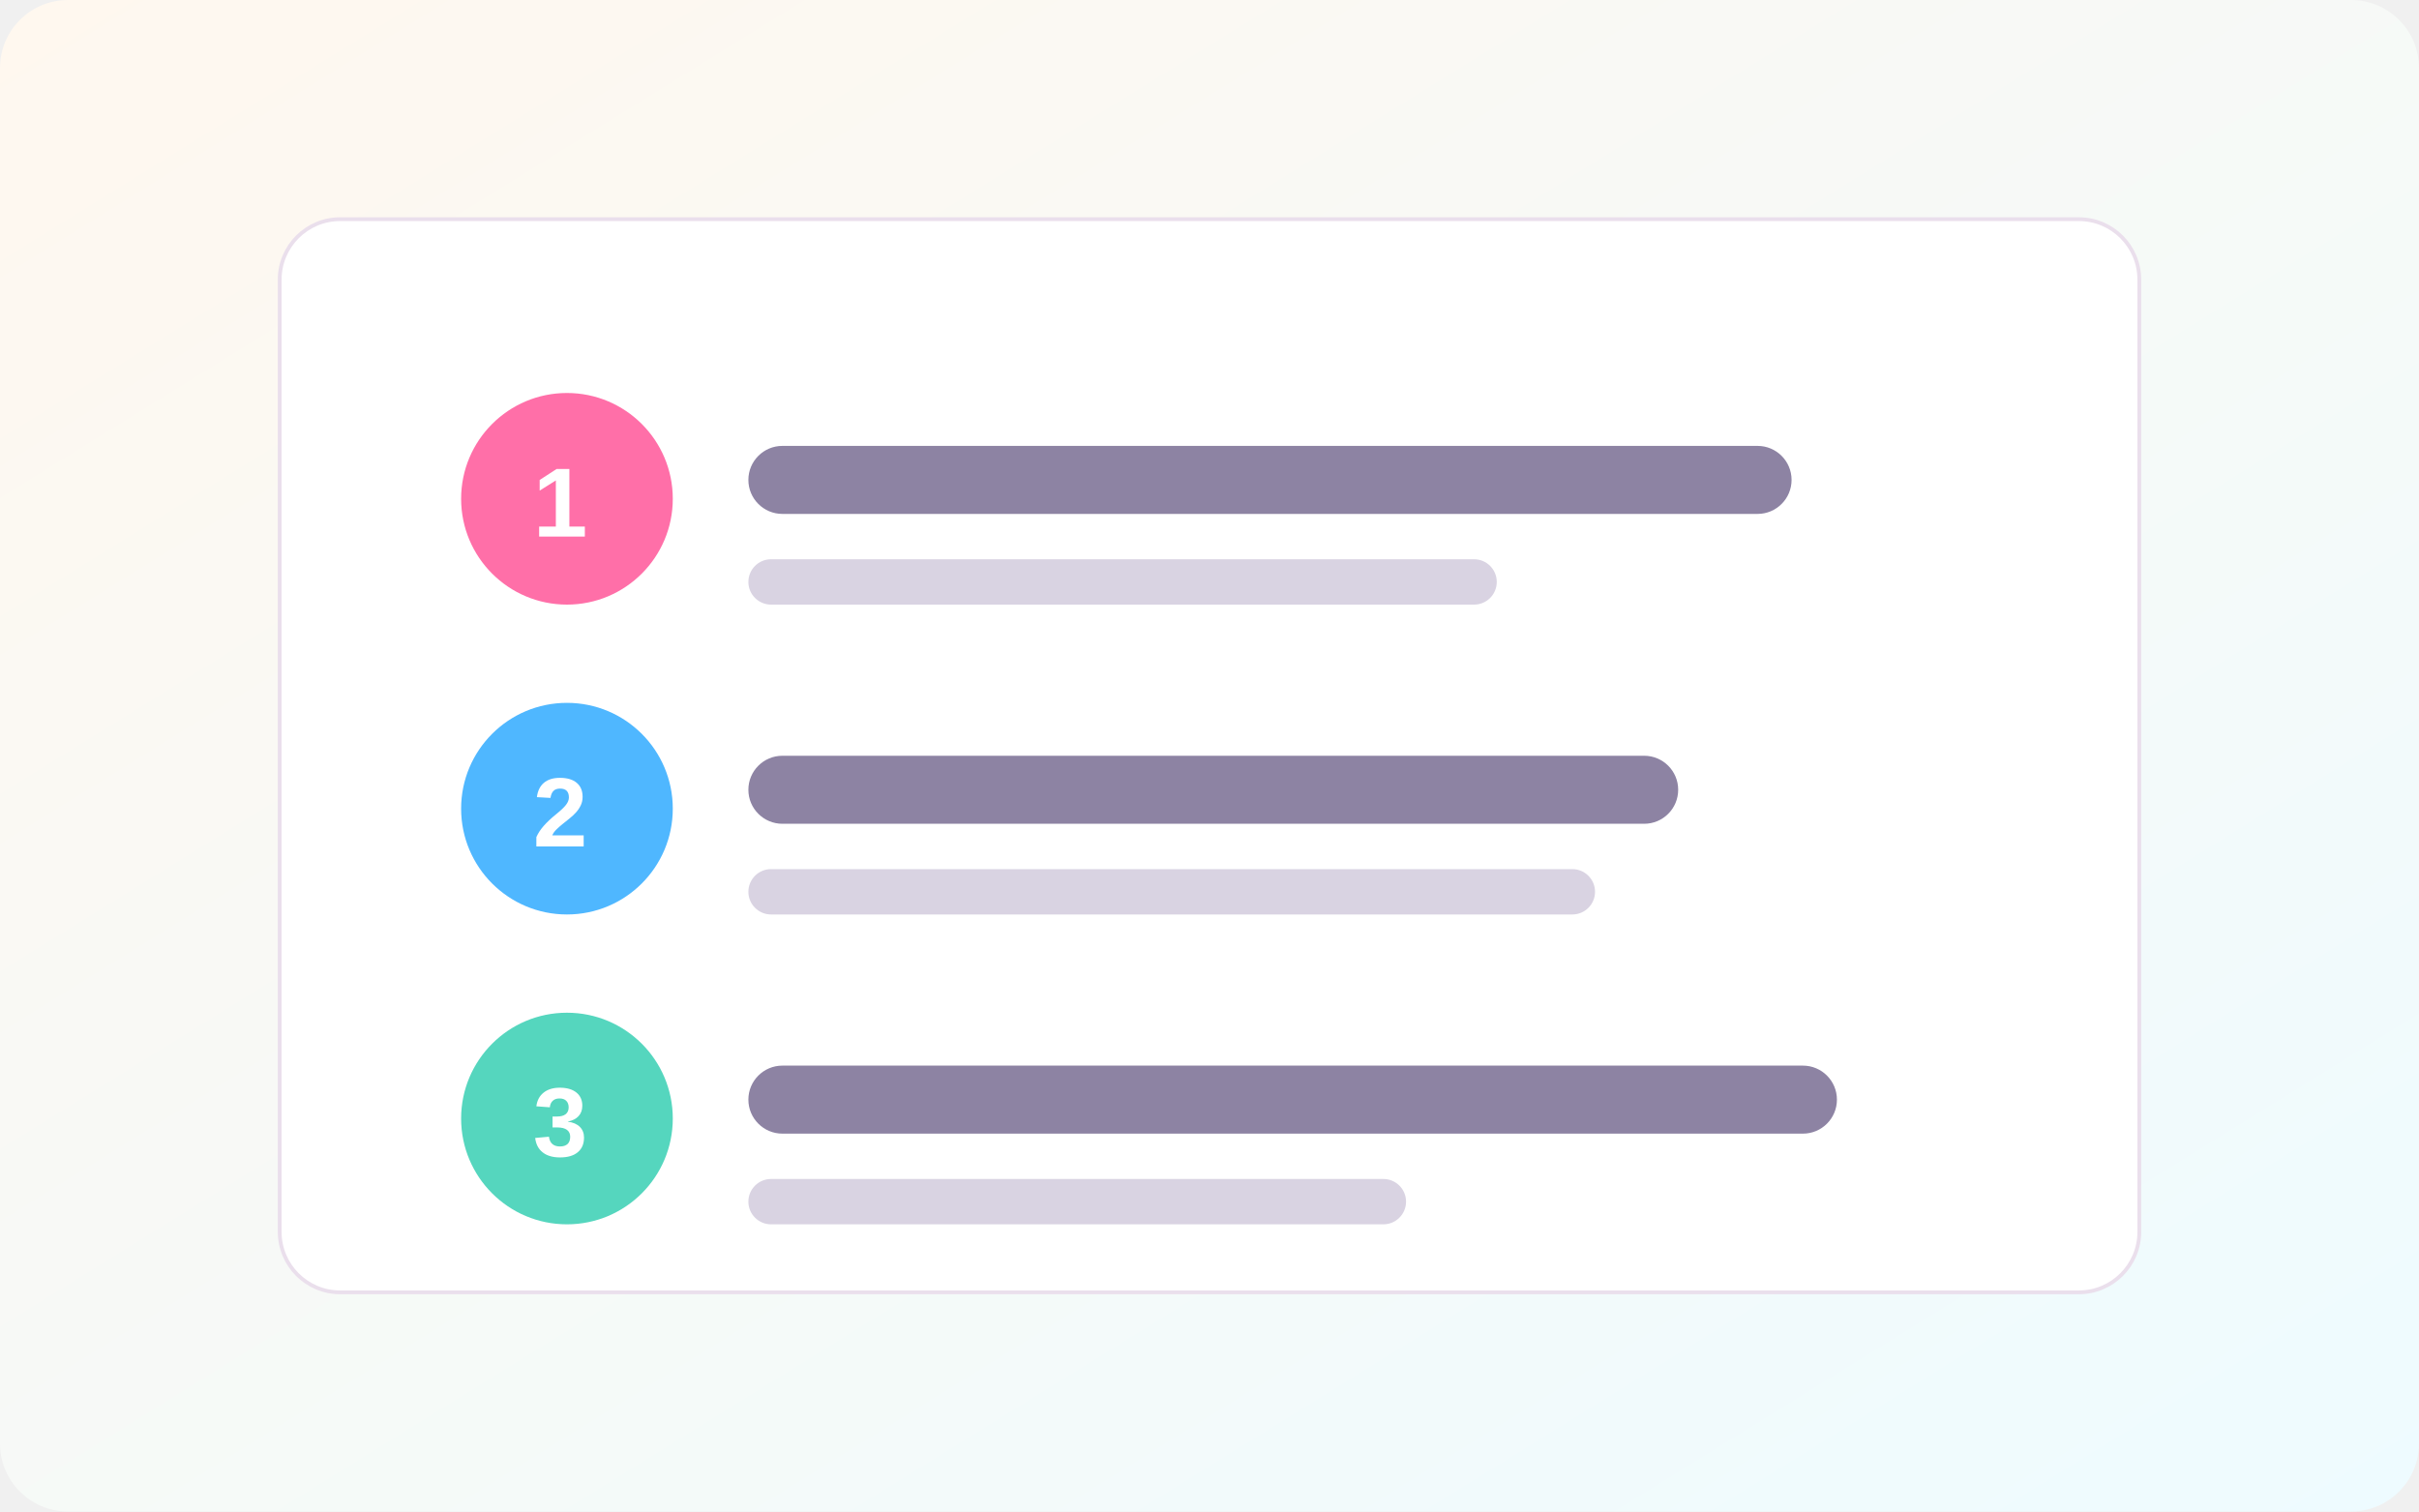
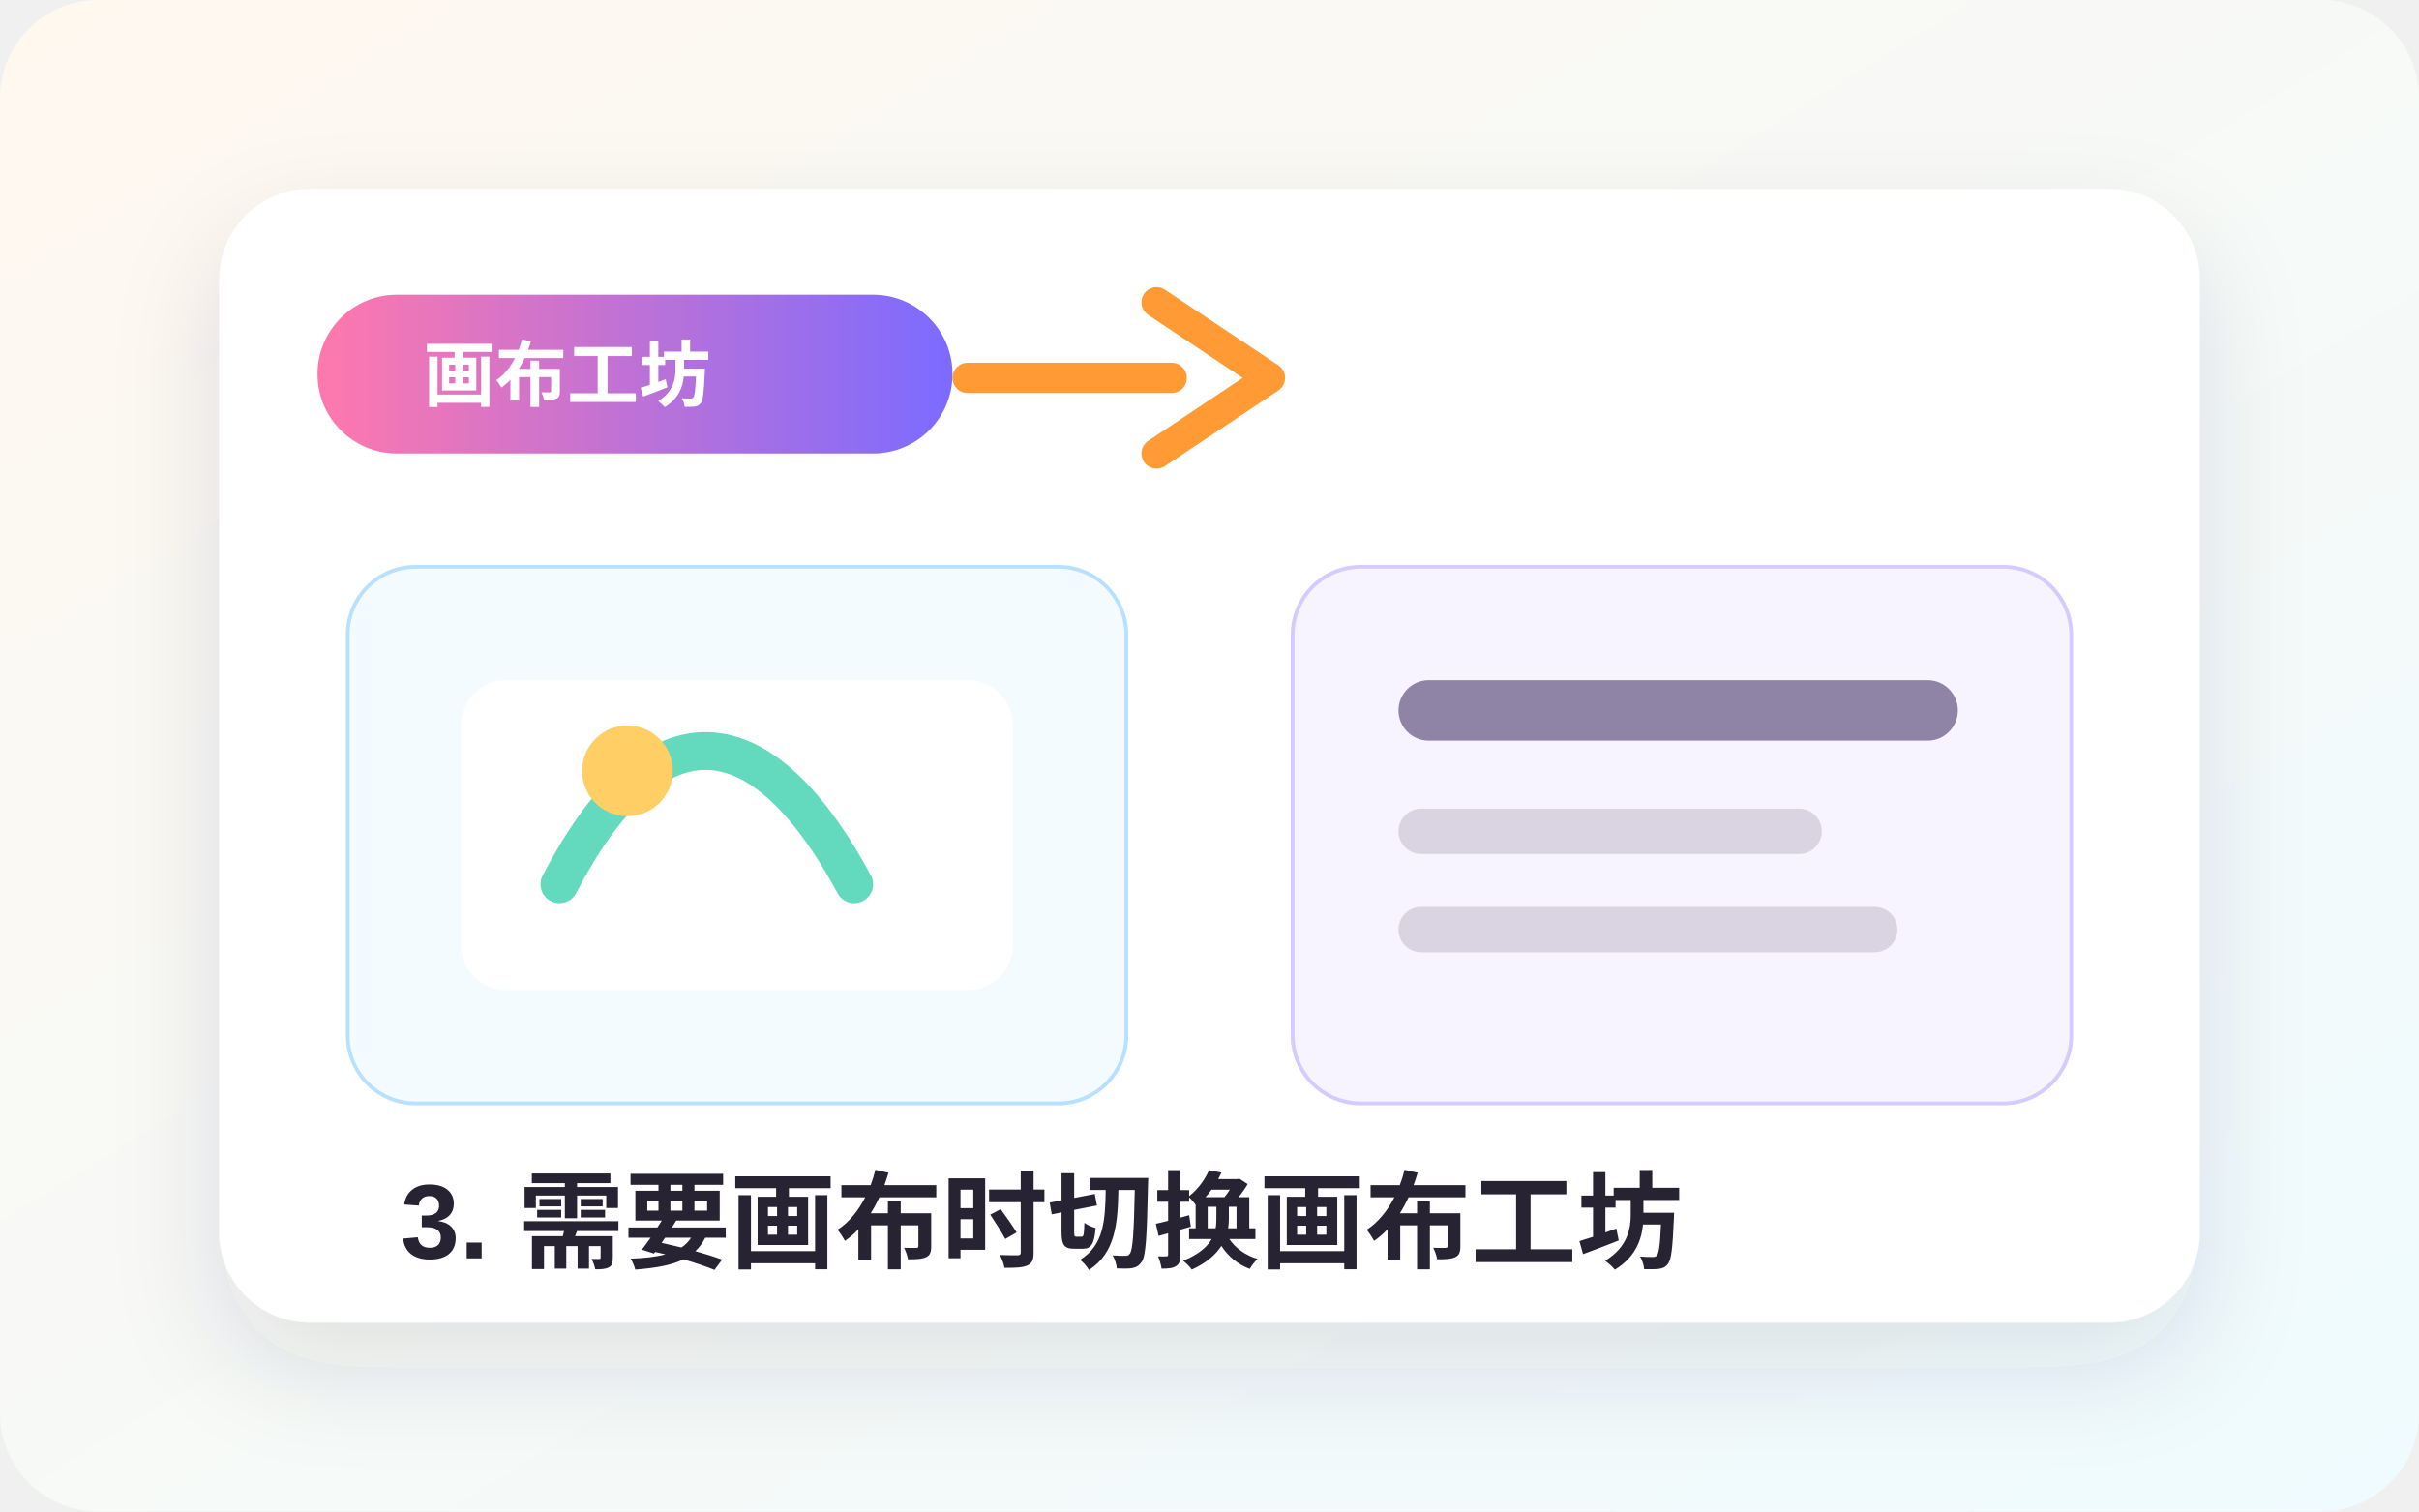
<svg xmlns="http://www.w3.org/2000/svg" viewBox="0 0 640 400" role="img" aria-labelledby="title desc">
  <defs>
    <linearGradient id="bg" x1="0" x2="1" y1="0" y2="1">
      <stop offset="0" stop-color="#fff8ef" />
-       <stop offset="1" stop-color="#eefbff" />
+       <stop offset="1" stop-color="#effbff" />
    </linearGradient>
+     <linearGradient id="tab" x1="0" x2="1">
+       <stop offset="0" stop-color="#ff78ad" />
+       <stop offset="1" stop-color="#7c6bff" />
+     </linearGradient>
+     <filter id="shadow" x="-20%" y="-20%" width="140%" height="140%">
+       <feDropShadow dx="0" dy="12" stdDeviation="14" flood-color="#3d3452" flood-opacity=".12" />
+     </filter>
  </defs>
-   <rect width="640" height="400" rx="18" fill="url(#bg)" />
-   <rect x="74" y="58" width="492" height="284" rx="16" fill="#fff" stroke="#eadfec" />
-   <circle cx="150" cy="132" r="28" fill="#ff6fa8" />
-   <text x="141" y="142" fill="#fff" font-family="Arial, sans-serif" font-size="26" font-weight="700">1</text>
-   <rect x="198" y="118" width="276" height="18" rx="9" fill="#8d83a3" />
-   <rect x="198" y="148" width="198" height="12" rx="6" fill="#d9d3e2" />
-   <circle cx="150" cy="214" r="28" fill="#4fb7ff" />
-   <text x="141" y="224" fill="#fff" font-family="Arial, sans-serif" font-size="26" font-weight="700">2</text>
-   <rect x="198" y="200" width="246" height="18" rx="9" fill="#8d83a3" />
-   <rect x="198" y="230" width="224" height="12" rx="6" fill="#d9d3e2" />
-   <circle cx="150" cy="296" r="28" fill="#55d6be" />
-   <text x="141" y="306" fill="#fff" font-family="Arial, sans-serif" font-size="26" font-weight="700">3</text>
-   <rect x="198" y="282" width="288" height="18" rx="9" fill="#8d83a3" />
-   <rect x="198" y="312" width="174" height="12" rx="6" fill="#d9d3e2" />
+   <rect width="640" height="400" rx="26" fill="url(#bg)" />
+   <rect x="58" y="50" width="524" height="300" rx="24" fill="#fff" filter="url(#shadow)" />
+   <rect x="84" y="78" width="168" height="42" rx="21" fill="url(#tab)" />
+   <text x="112" y="106" fill="#fff" font-family="Microsoft YaHei, Arial, sans-serif" font-size="19" font-weight="900">画布工坊</text>
+   <path d="M256 100h54" stroke="#ff9a35" stroke-width="8" stroke-linecap="round" />
+   <path d="M306 80l30 20-30 20" fill="none" stroke="#ff9a35" stroke-width="8" stroke-linecap="round" stroke-linejoin="round" />
+   <rect x="92" y="150" width="206" height="142" rx="18" fill="#f4fbff" stroke="#b8e0ff" />
+   <rect x="122" y="180" width="146" height="82" rx="12" fill="#fff" />
+   <path d="M148 234c24-46 52-48 78 0" fill="none" stroke="#63d9bd" stroke-width="10" stroke-linecap="round" />
+   <circle cx="166" cy="204" r="12" fill="#ffcf66" />
+   <rect x="342" y="150" width="206" height="142" rx="18" fill="#f7f3ff" stroke="#d6cbff" />
+   <rect x="370" y="180" width="148" height="16" rx="8" fill="#8f83a6" />
+   <rect x="370" y="214" width="112" height="12" rx="6" fill="#d9d3e2" />
+   <rect x="370" y="240" width="132" height="12" rx="6" fill="#d9d3e2" />
+   <text x="106" y="333" fill="#272333" font-family="Microsoft YaHei, Arial, sans-serif" font-size="28" font-weight="900">3. 需要画布时切换画布工坊</text>
</svg>
